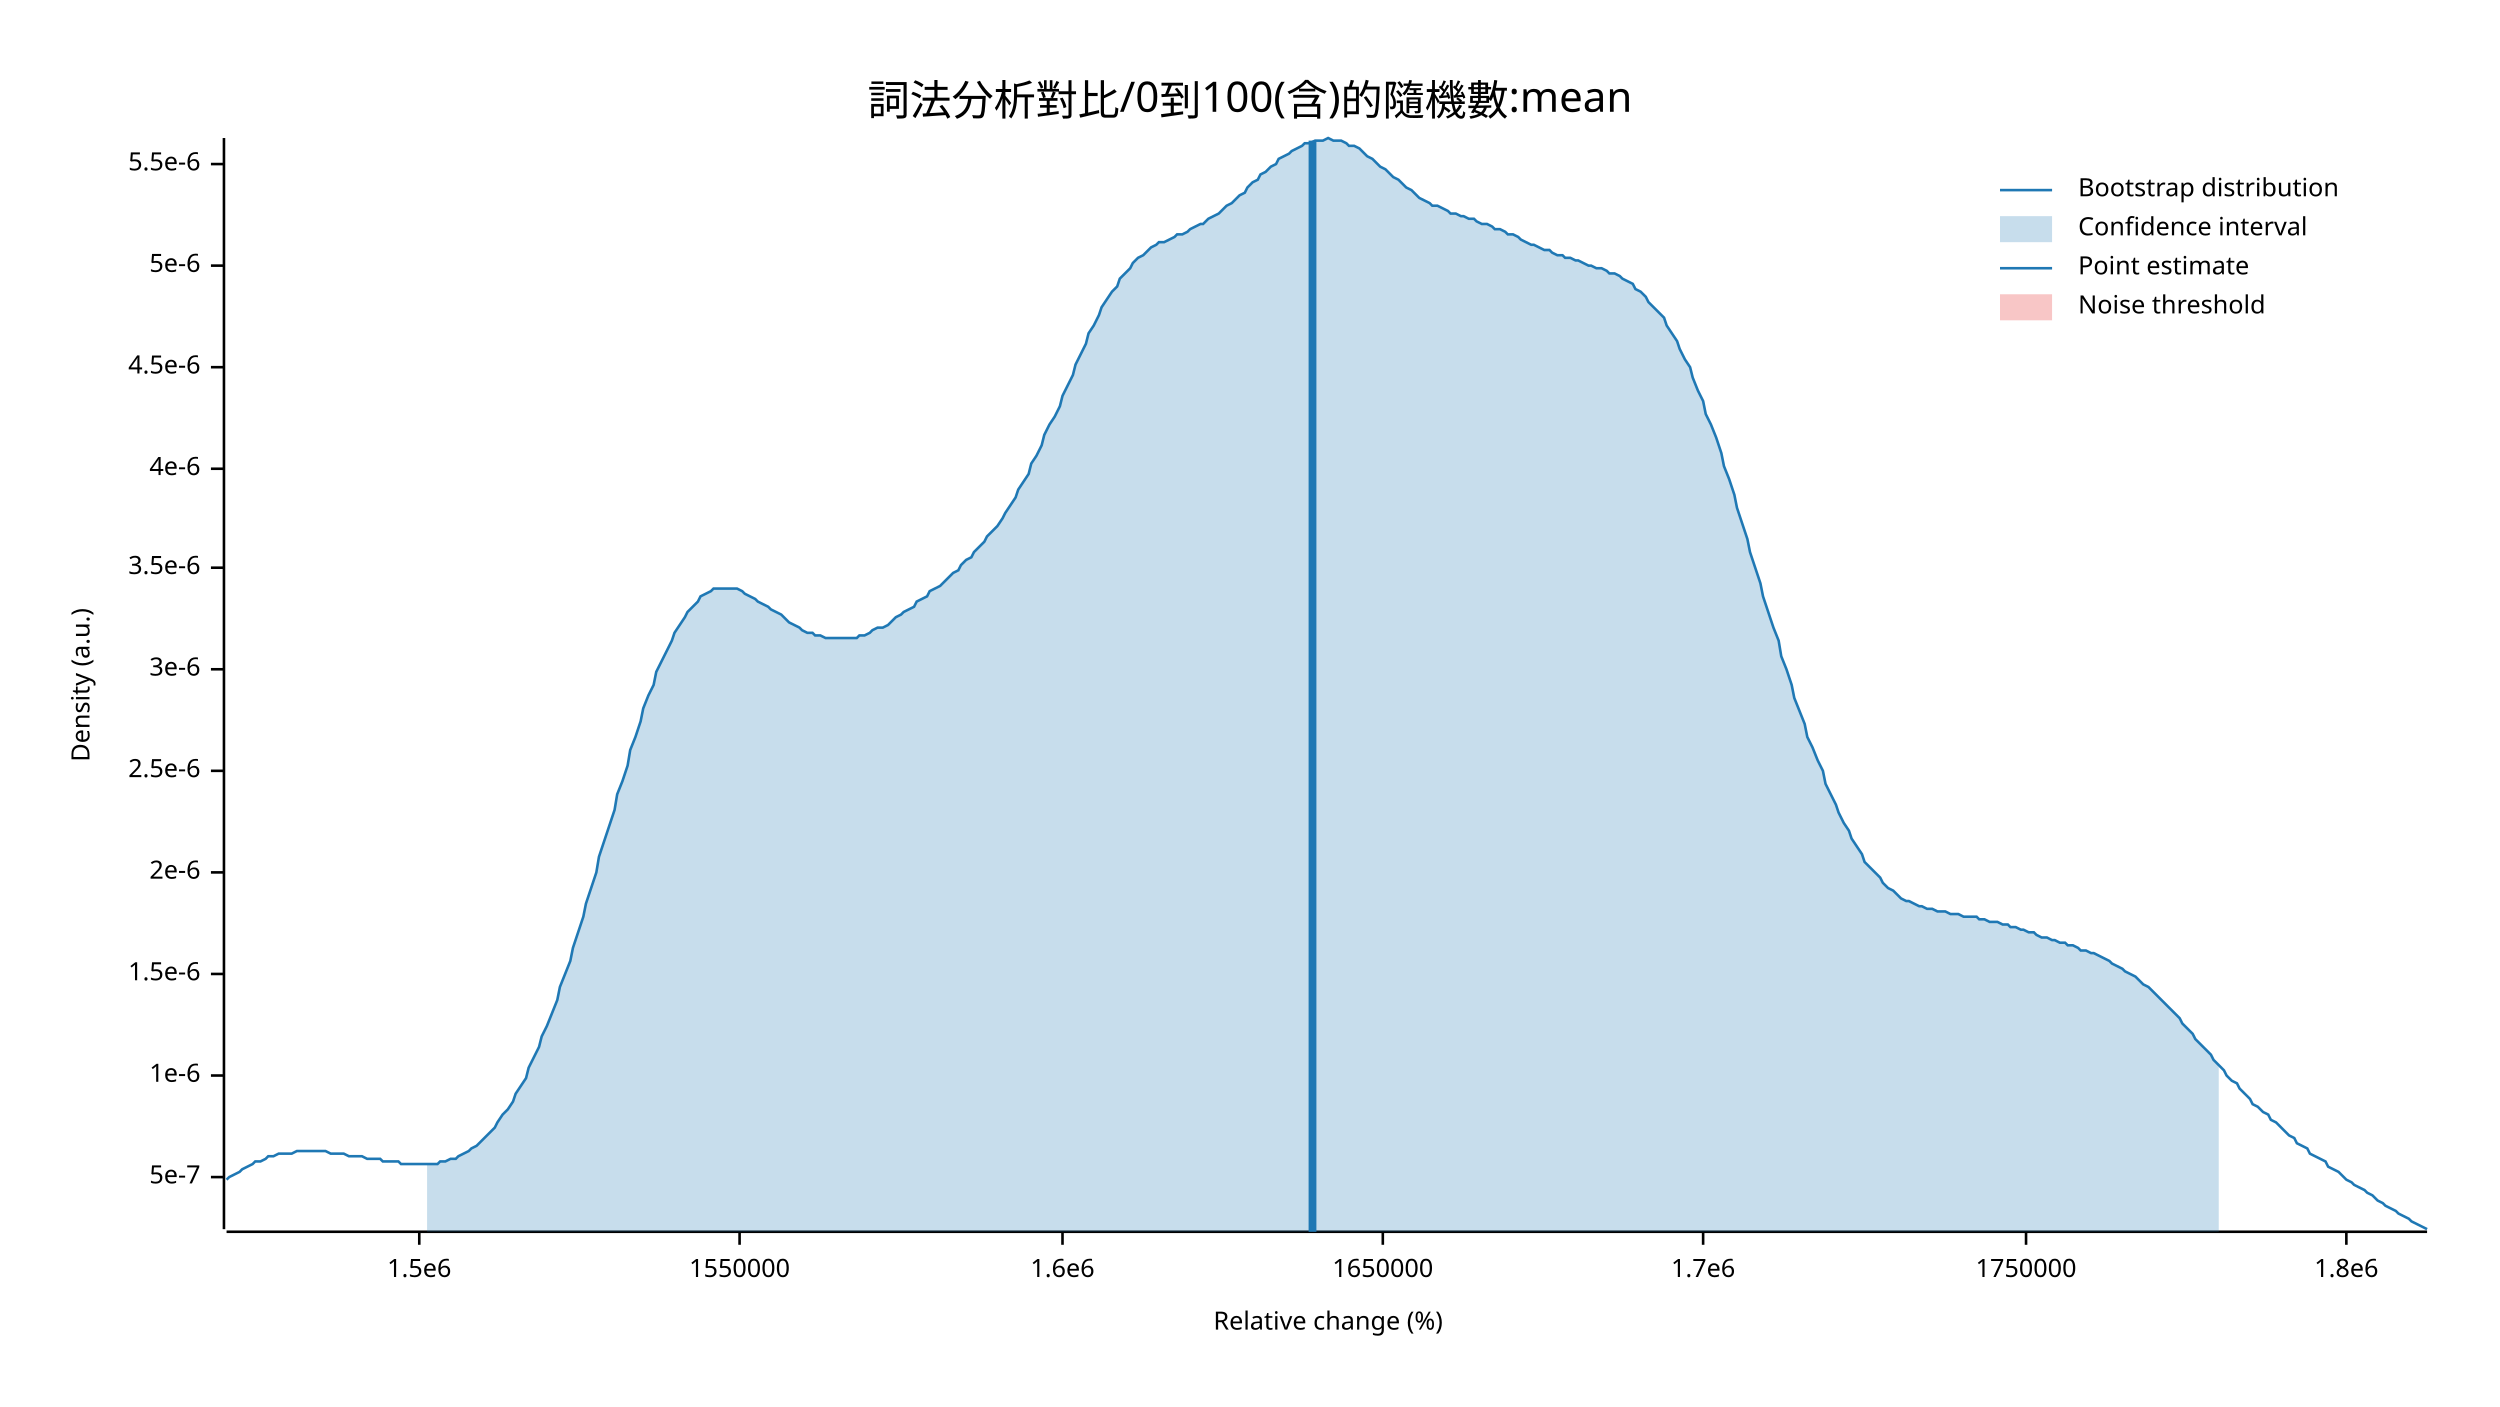
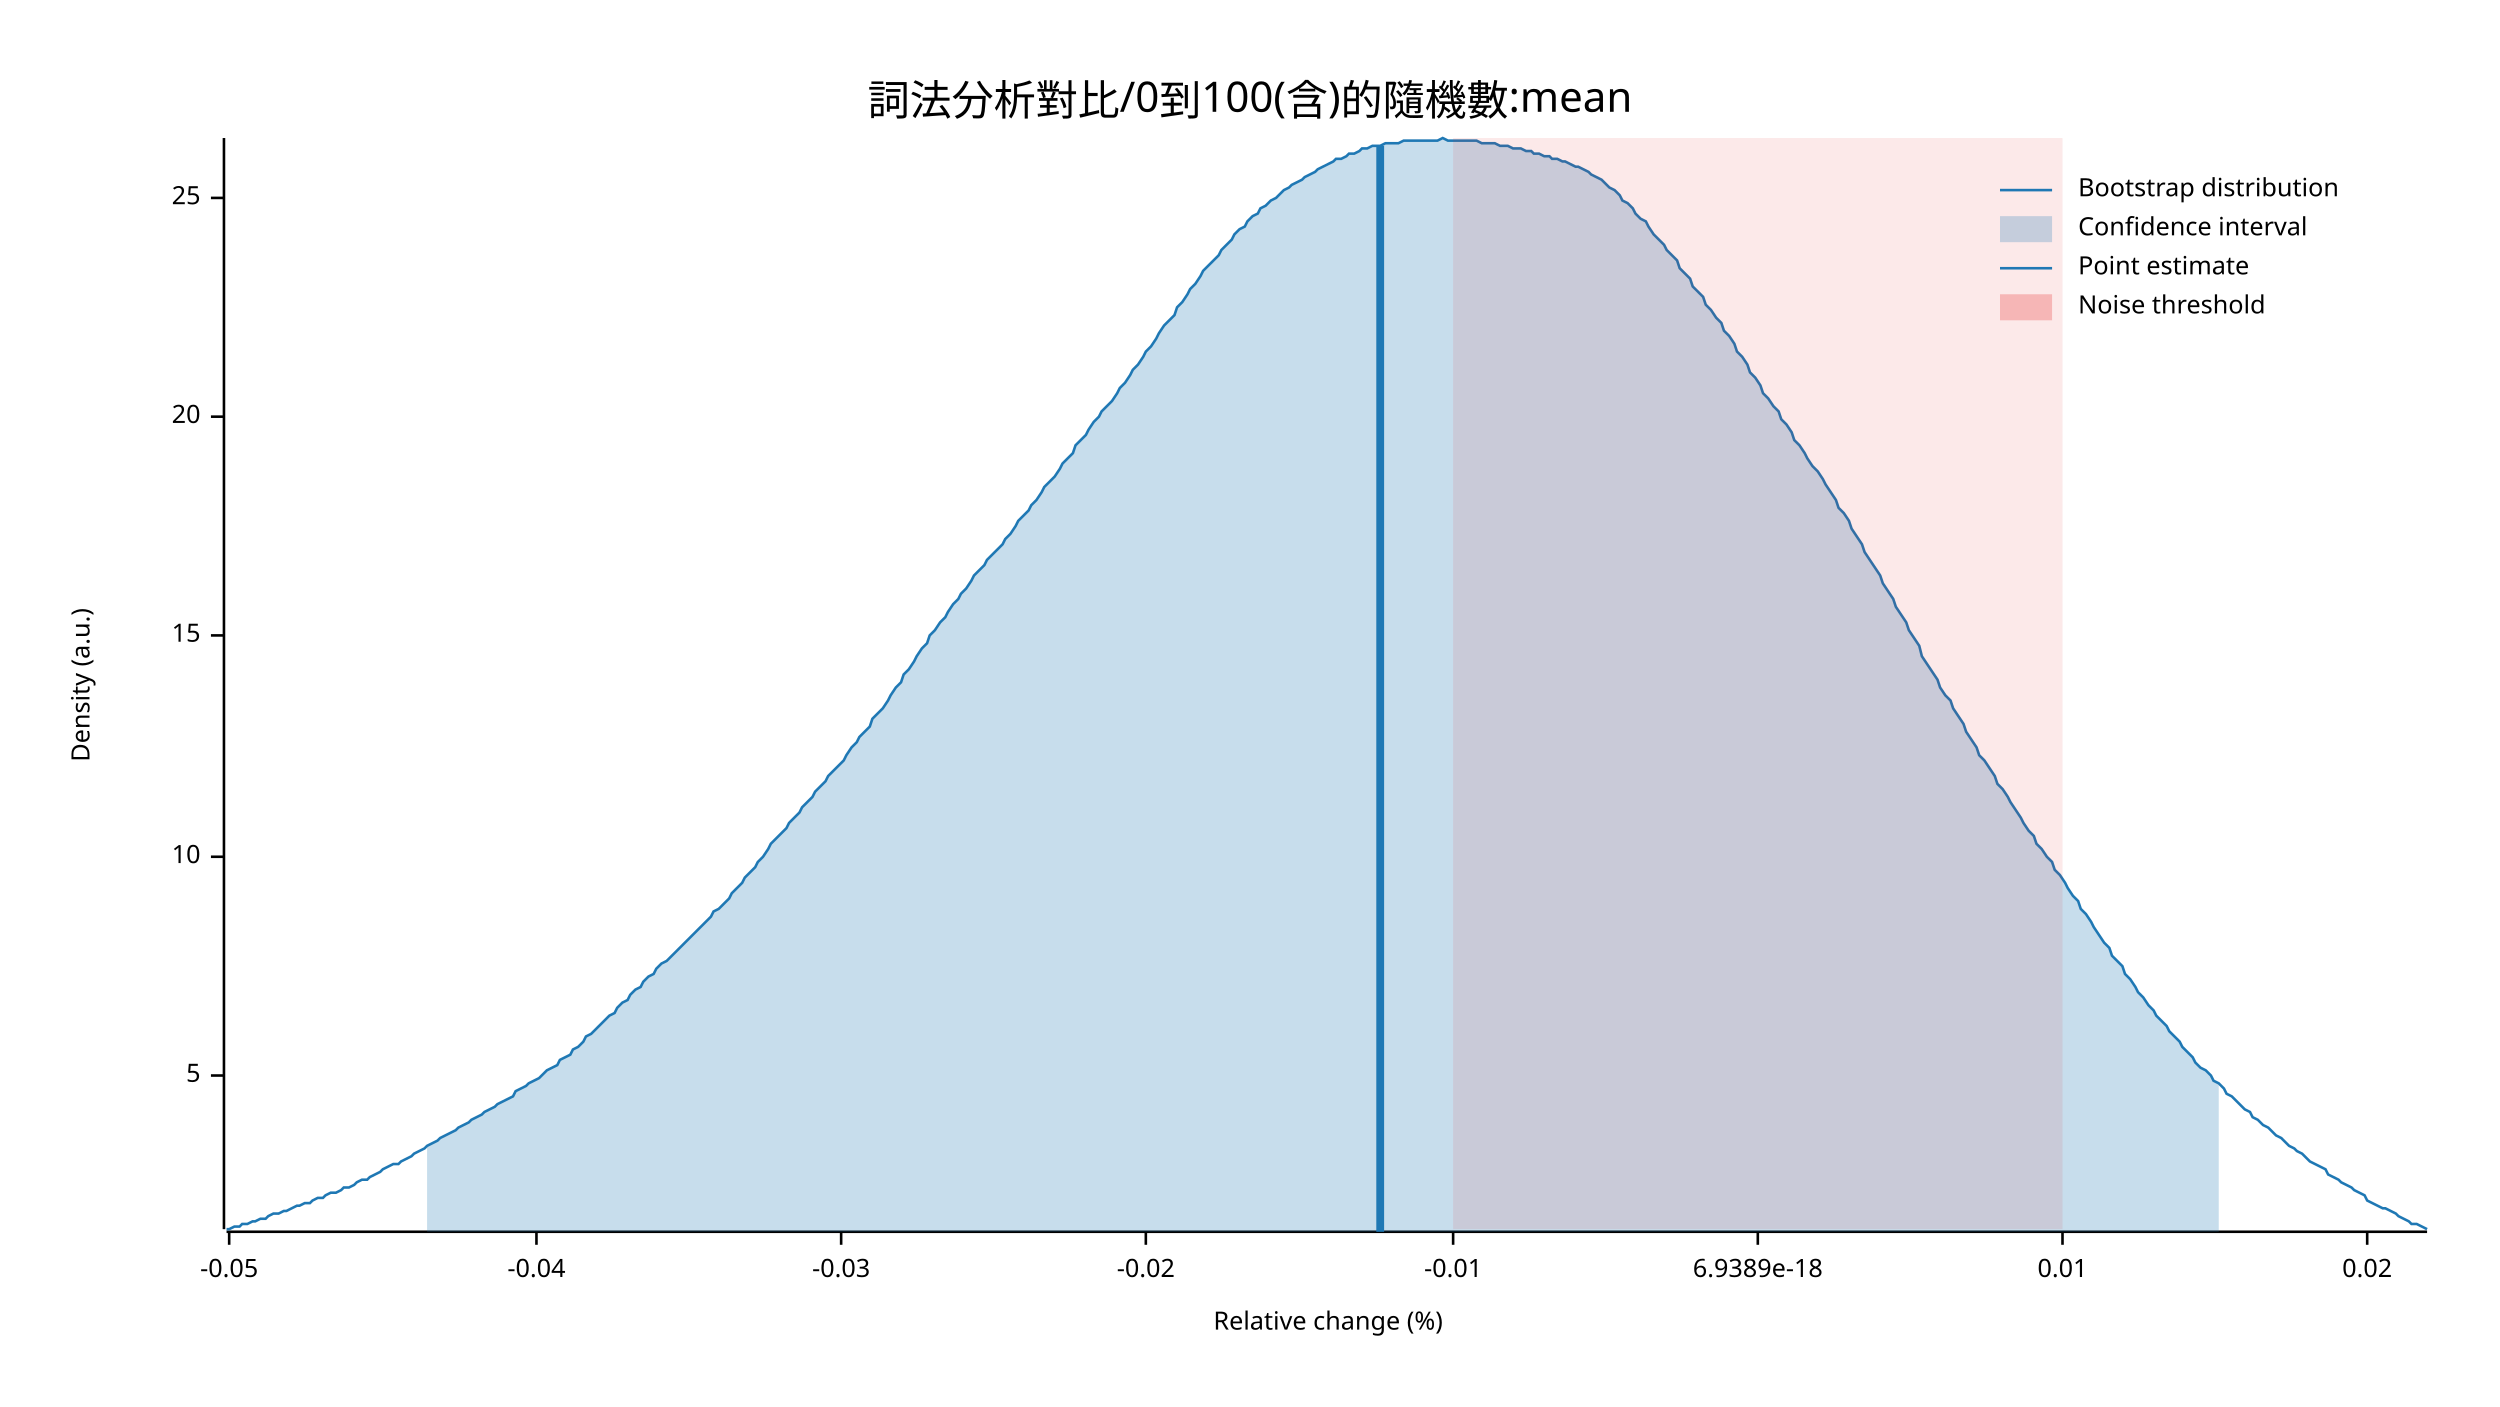
<svg xmlns="http://www.w3.org/2000/svg" width="960" height="540" viewBox="0 0 960 540">
  <text x="480" y="32" dy="0.76em" text-anchor="middle" font-family="sans-serif" font-size="16.129" opacity="1" fill="#000000">
詞法分析對比/0到100(含)的隨機數:mean
</text>
  <text x="27" y="263" dy="0.76em" text-anchor="middle" font-family="sans-serif" font-size="9.677" opacity="1" fill="#000000" transform="rotate(270, 27, 263)">
Density (a.u.)
</text>
  <text x="510" y="513" dy="-0.5ex" text-anchor="middle" font-family="sans-serif" font-size="9.677" opacity="1" fill="#000000">
Relative change (%)
</text>
  <polyline fill="none" opacity="1" stroke="#000000" stroke-width="1" points="86,53 86,472 " />
-   <text x="77" y="452" dy="0.5ex" text-anchor="end" font-family="sans-serif" font-size="9.677" opacity="1" fill="#000000">
- 5e-7
- </text>
-   <polyline fill="none" opacity="1" stroke="#000000" stroke-width="1" points="81,452 86,452 " />
  <text x="77" y="413" dy="0.5ex" text-anchor="end" font-family="sans-serif" font-size="9.677" opacity="1" fill="#000000">
- 1e-6
+ 5
</text>
  <polyline fill="none" opacity="1" stroke="#000000" stroke-width="1" points="81,413 86,413 " />
-   <text x="77" y="374" dy="0.5ex" text-anchor="end" font-family="sans-serif" font-size="9.677" opacity="1" fill="#000000">
- 1.5e-6
+   <text x="77" y="329" dy="0.5ex" text-anchor="end" font-family="sans-serif" font-size="9.677" opacity="1" fill="#000000">
+ 10
</text>
-   <polyline fill="none" opacity="1" stroke="#000000" stroke-width="1" points="81,374 86,374 " />
-   <text x="77" y="335" dy="0.5ex" text-anchor="end" font-family="sans-serif" font-size="9.677" opacity="1" fill="#000000">
- 2e-6
+   <polyline fill="none" opacity="1" stroke="#000000" stroke-width="1" points="81,329 86,329 " />
+   <text x="77" y="244" dy="0.5ex" text-anchor="end" font-family="sans-serif" font-size="9.677" opacity="1" fill="#000000">
+ 15
</text>
-   <polyline fill="none" opacity="1" stroke="#000000" stroke-width="1" points="81,335 86,335 " />
-   <text x="77" y="296" dy="0.5ex" text-anchor="end" font-family="sans-serif" font-size="9.677" opacity="1" fill="#000000">
- 2.5e-6
+   <polyline fill="none" opacity="1" stroke="#000000" stroke-width="1" points="81,244 86,244 " />
+   <text x="77" y="160" dy="0.5ex" text-anchor="end" font-family="sans-serif" font-size="9.677" opacity="1" fill="#000000">
+ 20
</text>
-   <polyline fill="none" opacity="1" stroke="#000000" stroke-width="1" points="81,296 86,296 " />
-   <text x="77" y="257" dy="0.5ex" text-anchor="end" font-family="sans-serif" font-size="9.677" opacity="1" fill="#000000">
- 3e-6
+   <polyline fill="none" opacity="1" stroke="#000000" stroke-width="1" points="81,160 86,160 " />
+   <text x="77" y="76" dy="0.5ex" text-anchor="end" font-family="sans-serif" font-size="9.677" opacity="1" fill="#000000">
+ 25
</text>
-   <polyline fill="none" opacity="1" stroke="#000000" stroke-width="1" points="81,257 86,257 " />
-   <text x="77" y="218" dy="0.5ex" text-anchor="end" font-family="sans-serif" font-size="9.677" opacity="1" fill="#000000">
- 3.5e-6
+   <polyline fill="none" opacity="1" stroke="#000000" stroke-width="1" points="81,76 86,76 " />
+   <polyline fill="none" opacity="1" stroke="#000000" stroke-width="1" points="87,473 932,473 " />
+   <text x="88" y="483" dy="0.76em" text-anchor="middle" font-family="sans-serif" font-size="9.677" opacity="1" fill="#000000">
+ -0.05
</text>
-   <polyline fill="none" opacity="1" stroke="#000000" stroke-width="1" points="81,218 86,218 " />
-   <text x="77" y="180" dy="0.5ex" text-anchor="end" font-family="sans-serif" font-size="9.677" opacity="1" fill="#000000">
- 4e-6
+   <polyline fill="none" opacity="1" stroke="#000000" stroke-width="1" points="88,473 88,478 " />
+   <text x="206" y="483" dy="0.76em" text-anchor="middle" font-family="sans-serif" font-size="9.677" opacity="1" fill="#000000">
+ -0.04
</text>
-   <polyline fill="none" opacity="1" stroke="#000000" stroke-width="1" points="81,180 86,180 " />
-   <text x="77" y="141" dy="0.5ex" text-anchor="end" font-family="sans-serif" font-size="9.677" opacity="1" fill="#000000">
- 4.5e-6
+   <polyline fill="none" opacity="1" stroke="#000000" stroke-width="1" points="206,473 206,478 " />
+   <text x="323" y="483" dy="0.76em" text-anchor="middle" font-family="sans-serif" font-size="9.677" opacity="1" fill="#000000">
+ -0.03
</text>
-   <polyline fill="none" opacity="1" stroke="#000000" stroke-width="1" points="81,141 86,141 " />
-   <text x="77" y="102" dy="0.5ex" text-anchor="end" font-family="sans-serif" font-size="9.677" opacity="1" fill="#000000">
- 5e-6
+   <polyline fill="none" opacity="1" stroke="#000000" stroke-width="1" points="323,473 323,478 " />
+   <text x="440" y="483" dy="0.76em" text-anchor="middle" font-family="sans-serif" font-size="9.677" opacity="1" fill="#000000">
+ -0.02
</text>
-   <polyline fill="none" opacity="1" stroke="#000000" stroke-width="1" points="81,102 86,102 " />
-   <text x="77" y="63" dy="0.5ex" text-anchor="end" font-family="sans-serif" font-size="9.677" opacity="1" fill="#000000">
- 5.5e-6
+   <polyline fill="none" opacity="1" stroke="#000000" stroke-width="1" points="440,473 440,478 " />
+   <text x="558" y="483" dy="0.76em" text-anchor="middle" font-family="sans-serif" font-size="9.677" opacity="1" fill="#000000">
+ -0.01
</text>
-   <polyline fill="none" opacity="1" stroke="#000000" stroke-width="1" points="81,63 86,63 " />
-   <polyline fill="none" opacity="1" stroke="#000000" stroke-width="1" points="87,473 932,473 " />
-   <text x="161" y="483" dy="0.76em" text-anchor="middle" font-family="sans-serif" font-size="9.677" opacity="1" fill="#000000">
- 1.5e6
+   <polyline fill="none" opacity="1" stroke="#000000" stroke-width="1" points="558,473 558,478 " />
+   <text x="675" y="483" dy="0.76em" text-anchor="middle" font-family="sans-serif" font-size="9.677" opacity="1" fill="#000000">
+ 6.9389e-18
</text>
-   <polyline fill="none" opacity="1" stroke="#000000" stroke-width="1" points="161,473 161,478 " />
-   <text x="284" y="483" dy="0.76em" text-anchor="middle" font-family="sans-serif" font-size="9.677" opacity="1" fill="#000000">
- 1550000
+   <polyline fill="none" opacity="1" stroke="#000000" stroke-width="1" points="675,473 675,478 " />
+   <text x="792" y="483" dy="0.76em" text-anchor="middle" font-family="sans-serif" font-size="9.677" opacity="1" fill="#000000">
+ 0.01
</text>
-   <polyline fill="none" opacity="1" stroke="#000000" stroke-width="1" points="284,473 284,478 " />
-   <text x="408" y="483" dy="0.76em" text-anchor="middle" font-family="sans-serif" font-size="9.677" opacity="1" fill="#000000">
- 1.6e6
+   <polyline fill="none" opacity="1" stroke="#000000" stroke-width="1" points="792,473 792,478 " />
+   <text x="909" y="483" dy="0.76em" text-anchor="middle" font-family="sans-serif" font-size="9.677" opacity="1" fill="#000000">
+ 0.02
</text>
-   <polyline fill="none" opacity="1" stroke="#000000" stroke-width="1" points="408,473 408,478 " />
-   <text x="531" y="483" dy="0.76em" text-anchor="middle" font-family="sans-serif" font-size="9.677" opacity="1" fill="#000000">
- 1650000
- </text>
-   <polyline fill="none" opacity="1" stroke="#000000" stroke-width="1" points="531,473 531,478 " />
-   <text x="654" y="483" dy="0.76em" text-anchor="middle" font-family="sans-serif" font-size="9.677" opacity="1" fill="#000000">
- 1.7e6
- </text>
-   <polyline fill="none" opacity="1" stroke="#000000" stroke-width="1" points="654,473 654,478 " />
-   <text x="778" y="483" dy="0.76em" text-anchor="middle" font-family="sans-serif" font-size="9.677" opacity="1" fill="#000000">
- 1750000
- </text>
-   <polyline fill="none" opacity="1" stroke="#000000" stroke-width="1" points="778,473 778,478 " />
-   <text x="901" y="483" dy="0.76em" text-anchor="middle" font-family="sans-serif" font-size="9.677" opacity="1" fill="#000000">
- 1.8e6
- </text>
-   <polyline fill="none" opacity="1" stroke="#000000" stroke-width="1" points="901,473 901,478 " />
-   <polyline fill="none" opacity="1" stroke="#1F78B4" stroke-width="1" points="87,453 88,452 90,451 92,450 93,449 95,448 97,447 98,446 100,446 102,445 103,444 105,444 107,443 109,443 110,443 112,443 114,442 115,442 117,442 119,442 120,442 122,442 124,442 125,442 127,443 129,443 131,443 132,443 134,444 136,444 137,444 139,444 141,445 142,445 144,445 146,445 147,446 149,446 151,446 153,446 154,447 156,447 158,447 159,447 161,447 163,447 164,447 166,447 168,447 169,446 171,446 173,445 175,445 176,444 178,443 180,442 181,441 183,440 185,438 186,437 188,435 190,433 191,431 193,428 195,426 197,423 198,420 200,417 202,414 203,410 205,406 207,402 208,398 210,394 212,389 214,384 215,379 217,374 219,369 220,364 222,358 224,352 225,347 227,341 229,335 230,329 232,323 234,317 236,311 237,305 239,300 241,294 242,288 244,283 246,277 247,272 249,267 251,263 252,258 254,254 256,250 258,246 259,243 261,240 263,237 264,235 266,233 268,231 269,229 271,228 273,227 274,226 276,226 278,226 280,226 281,226 283,226 285,227 286,228 288,229 290,230 291,231 293,232 295,233 296,234 298,235 300,236 302,238 303,239 305,240 307,241 308,242 310,243 312,243 313,244 315,244 317,245 318,245 320,245 322,245 324,245 325,245 327,245 329,245 330,244 332,244 334,243 335,242 337,241 339,241 341,240 342,239 344,237 346,236 347,235 349,234 351,233 352,231 354,230 356,229 357,227 359,226 361,225 363,223 364,222 366,220 368,219 369,217 371,215 373,214 374,212 376,210 378,208 379,206 381,204 383,202 385,199 386,197 388,194 390,191 391,188 393,185 395,182 396,178 398,175 400,171 401,167 403,163 405,160 407,156 408,152 410,148 412,144 413,140 415,136 417,132 418,128 420,125 422,121 423,118 425,115 427,112 429,110 430,107 432,105 434,103 435,101 437,99 439,98 440,97 442,95 444,94 445,93 447,93 449,92 451,91 452,90 454,90 456,89 457,88 459,87 461,86 462,86 464,84 466,83 468,82 469,81 471,79 473,78 474,77 476,75 478,74 479,72 481,70 483,69 484,67 486,66 488,64 490,63 491,61 493,60 495,59 496,58 498,57 500,56 501,55 503,55 505,54 506,54 508,54 510,53 512,54 513,54 515,54 517,55 518,56 520,56 522,57 523,58 525,60 527,61 528,62 530,64 532,65 534,67 535,68 537,69 539,71 540,72 542,73 544,75 545,76 547,77 549,78 550,79 552,79 554,80 556,81 557,82 559,82 561,83 562,83 564,84 566,84 567,85 569,86 571,86 573,87 574,88 576,88 578,89 579,90 581,90 583,91 584,92 586,93 588,94 589,94 591,95 593,96 595,96 596,97 598,98 600,98 601,99 603,99 605,100 606,100 608,101 610,102 611,102 613,103 615,103 617,104 618,105 620,105 622,106 623,107 625,108 627,109 628,111 630,112 632,114 633,116 635,118 637,120 639,122 640,125 642,128 644,131 645,134 647,138 649,141 650,145 652,150 654,154 655,159 657,163 659,168 661,174 662,179 664,184 666,190 667,195 669,201 671,207 672,212 674,218 676,224 677,229 679,235 681,241 683,246 684,252 686,257 688,263 689,268 691,273 693,278 694,283 696,287 698,292 700,296 701,301 703,305 705,309 706,312 708,316 710,319 711,322 713,325 715,328 716,331 718,333 720,335 722,337 723,339 725,341 727,342 728,343 730,345 732,346 733,346 735,347 737,348 738,348 740,349 742,349 744,350 745,350 747,350 749,351 750,351 752,351 754,352 755,352 757,352 759,352 760,353 762,353 764,354 766,354 767,354 769,355 771,355 772,356 774,356 776,357 777,357 779,358 781,358 782,359 784,360 786,360 788,361 789,361 791,362 793,362 794,363 796,363 798,364 799,365 801,365 803,366 804,366 806,367 808,368 810,369 811,370 813,371 815,372 816,373 818,374 820,375 821,376 823,378 825,379 827,381 828,382 830,384 832,386 833,387 835,389 837,391 838,393 840,395 842,397 843,399 845,401 847,403 849,405 850,407 852,409 854,411 855,413 857,415 859,416 860,418 862,420 864,422 865,424 867,425 869,427 871,428 872,430 874,431 876,433 877,434 879,436 881,437 882,439 884,440 886,441 887,443 889,444 891,445 893,446 894,448 896,449 898,450 899,451 901,453 903,454 904,455 906,456 908,457 909,458 911,459 913,461 915,462 916,463 918,464 920,465 921,466 923,467 925,468 926,469 928,470 930,471 932,472 " />
-   <polygon opacity="0.25" fill="#1F78B4" points="164,447 166,447 168,447 169,446 171,446 173,445 175,445 176,444 178,443 180,442 181,441 183,440 185,438 186,437 188,435 190,433 191,431 193,428 195,426 197,423 198,420 200,417 202,414 203,410 205,406 207,402 208,398 210,394 212,389 214,384 215,379 217,374 219,369 220,364 222,358 224,352 225,347 227,341 229,335 230,329 232,323 234,317 236,311 237,305 239,300 241,294 242,288 244,283 246,277 247,272 249,267 251,263 252,258 254,254 256,250 258,246 259,243 261,240 263,237 264,235 266,233 268,231 269,229 271,228 273,227 274,226 276,226 278,226 280,226 281,226 283,226 285,227 286,228 288,229 290,230 291,231 293,232 295,233 296,234 298,235 300,236 302,238 303,239 305,240 307,241 308,242 310,243 312,243 313,244 315,244 317,245 318,245 320,245 322,245 324,245 325,245 327,245 329,245 330,244 332,244 334,243 335,242 337,241 339,241 341,240 342,239 344,237 346,236 347,235 349,234 351,233 352,231 354,230 356,229 357,227 359,226 361,225 363,223 364,222 366,220 368,219 369,217 371,215 373,214 374,212 376,210 378,208 379,206 381,204 383,202 385,199 386,197 388,194 390,191 391,188 393,185 395,182 396,178 398,175 400,171 401,167 403,163 405,160 407,156 408,152 410,148 412,144 413,140 415,136 417,132 418,128 420,125 422,121 423,118 425,115 427,112 429,110 430,107 432,105 434,103 435,101 437,99 439,98 440,97 442,95 444,94 445,93 447,93 449,92 451,91 452,90 454,90 456,89 457,88 459,87 461,86 462,86 464,84 466,83 468,82 469,81 471,79 473,78 474,77 476,75 478,74 479,72 481,70 483,69 484,67 486,66 488,64 490,63 491,61 493,60 495,59 496,58 498,57 500,56 501,55 503,55 505,54 506,54 508,54 510,53 512,54 513,54 515,54 517,55 518,56 520,56 522,57 523,58 525,60 527,61 528,62 530,64 532,65 534,67 535,68 537,69 539,71 540,72 542,73 544,75 545,76 547,77 549,78 550,79 552,79 554,80 556,81 557,82 559,82 561,83 562,83 564,84 566,84 567,85 569,86 571,86 573,87 574,88 576,88 578,89 579,90 581,90 583,91 584,92 586,93 588,94 589,94 591,95 593,96 595,96 596,97 598,98 600,98 601,99 603,99 605,100 606,100 608,101 610,102 611,102 613,103 615,103 617,104 618,105 620,105 622,106 623,107 625,108 627,109 628,111 630,112 632,114 633,116 635,118 637,120 639,122 640,125 642,128 644,131 645,134 647,138 649,141 650,145 652,150 654,154 655,159 657,163 659,168 661,174 662,179 664,184 666,190 667,195 669,201 671,207 672,212 674,218 676,224 677,229 679,235 681,241 683,246 684,252 686,257 688,263 689,268 691,273 693,278 694,283 696,287 698,292 700,296 701,301 703,305 705,309 706,312 708,316 710,319 711,322 713,325 715,328 716,331 718,333 720,335 722,337 723,339 725,341 727,342 728,343 730,345 732,346 733,346 735,347 737,348 738,348 740,349 742,349 744,350 745,350 747,350 749,351 750,351 752,351 754,352 755,352 757,352 759,352 760,353 762,353 764,354 766,354 767,354 769,355 771,355 772,356 774,356 776,357 777,357 779,358 781,358 782,359 784,360 786,360 788,361 789,361 791,362 793,362 794,363 796,363 798,364 799,365 801,365 803,366 804,366 806,367 808,368 810,369 811,370 813,371 815,372 816,373 818,374 820,375 821,376 823,378 825,379 827,381 828,382 830,384 832,386 833,387 835,389 837,391 838,393 840,395 842,397 843,399 845,401 847,403 849,405 850,407 852,409 852,473 164,473 " />
-   <polyline fill="none" opacity="1" stroke="#1F78B4" stroke-width="3" points="504,473 504,54 " />
-   <rect x="509" y="53" width="0" height="419" opacity="0.1" fill="#E31A1C" stroke="none" />
+   <polyline fill="none" opacity="1" stroke="#000000" stroke-width="1" points="909,473 909,478 " />
+   <polyline fill="none" opacity="1" stroke="#1F78B4" stroke-width="1" points="87,472 88,472 90,471 92,471 93,470 95,470 97,469 98,469 100,468 102,468 103,467 105,466 107,466 109,465 110,465 112,464 114,463 115,463 117,462 119,462 120,461 122,460 124,460 125,459 127,458 129,458 131,457 132,456 134,456 136,455 137,454 139,453 141,453 142,452 144,451 146,450 147,449 149,448 151,447 153,447 154,446 156,445 158,444 159,443 161,442 163,441 164,440 166,439 168,438 169,437 171,436 173,435 175,434 176,433 178,432 180,431 181,430 183,429 185,428 186,427 188,426 190,425 191,424 193,423 195,422 197,421 198,419 200,418 202,417 203,416 205,415 207,414 208,413 210,411 212,410 214,409 215,407 217,406 219,405 220,403 222,402 224,400 225,398 227,397 229,395 230,394 232,392 234,390 236,389 237,387 239,385 241,384 242,382 244,380 246,379 247,377 249,375 251,374 252,372 254,370 256,369 258,367 259,366 261,364 263,362 264,361 266,359 268,357 269,356 271,354 273,352 274,350 276,349 278,347 280,345 281,343 283,341 285,339 286,337 288,335 290,333 291,331 293,329 295,326 296,324 298,322 300,320 302,318 303,316 305,314 307,312 308,310 310,308 312,306 313,304 315,302 317,300 318,298 320,296 322,294 324,292 325,290 327,287 329,285 330,283 332,281 334,279 335,276 337,274 339,272 341,269 342,267 344,264 346,262 347,259 349,257 351,254 352,252 354,249 356,247 357,244 359,242 361,239 363,237 364,235 366,232 368,230 369,228 371,226 373,223 374,221 376,219 378,217 379,215 381,213 383,211 385,209 386,207 388,205 390,202 391,200 393,198 395,196 396,194 398,192 400,189 401,187 403,185 405,183 407,180 408,178 410,176 412,174 413,171 415,169 417,167 418,165 420,162 422,160 423,158 425,156 427,154 429,151 430,149 432,147 434,144 435,142 437,140 439,137 440,135 442,133 444,130 445,128 447,125 449,123 451,121 452,118 454,116 456,113 457,111 459,109 461,106 462,104 464,102 466,100 468,98 469,96 471,94 473,92 474,90 476,88 478,87 479,85 481,83 483,82 484,80 486,79 488,77 490,76 491,75 493,73 495,72 496,71 498,70 500,69 501,68 503,67 505,66 506,65 508,64 510,63 512,62 513,61 515,61 517,60 518,59 520,59 522,58 523,57 525,57 527,56 528,56 530,56 532,55 534,55 535,55 537,55 539,54 540,54 542,54 544,54 545,54 547,54 549,54 550,54 552,54 554,53 556,54 557,54 559,54 561,54 562,54 564,54 566,54 567,54 569,55 571,55 573,55 574,55 576,56 578,56 579,56 581,57 583,57 584,57 586,58 588,58 589,59 591,59 593,60 595,60 596,61 598,61 600,62 601,62 603,63 605,64 606,64 608,65 610,66 611,67 613,68 615,69 617,71 618,72 620,73 622,75 623,77 625,78 627,80 628,82 630,84 632,85 633,87 635,90 637,92 639,94 640,96 642,98 644,100 645,103 647,105 649,107 650,110 652,112 654,114 655,117 657,119 659,122 661,124 662,127 664,129 666,132 667,135 669,137 671,140 672,143 674,145 676,148 677,151 679,153 681,156 683,158 684,161 686,163 688,166 689,169 691,171 693,174 694,176 696,179 698,181 700,184 701,186 703,189 705,192 706,195 708,197 710,200 711,203 713,206 715,209 716,212 718,215 720,218 722,221 723,224 725,227 727,230 728,233 730,236 732,239 733,242 735,245 737,248 738,252 740,255 742,258 744,261 745,264 747,267 749,269 750,272 752,275 754,278 755,281 757,284 759,287 760,290 762,292 764,295 766,298 767,301 769,303 771,306 772,308 774,311 776,314 777,316 779,319 781,321 782,324 784,326 786,329 788,331 789,334 791,336 793,339 794,341 796,344 798,346 799,349 801,351 803,354 804,356 806,359 808,362 810,364 811,367 813,369 815,371 816,374 818,376 820,379 821,381 823,383 825,386 827,388 828,390 830,392 832,394 833,396 835,398 837,400 838,402 840,404 842,406 843,408 845,410 847,411 849,413 850,415 852,416 854,418 855,420 857,421 859,423 860,424 862,426 864,427 865,429 867,430 869,432 871,433 872,434 874,436 876,437 877,438 879,440 881,441 882,442 884,443 886,445 887,446 889,447 891,448 893,449 894,451 896,452 898,453 899,454 901,455 903,456 904,457 906,458 908,459 909,461 911,462 913,463 915,464 916,464 918,465 920,466 921,467 923,468 925,469 926,470 928,470 930,471 932,472 " />
+   <polygon opacity="0.25" fill="#1F78B4" points="164,440 166,439 168,438 169,437 171,436 173,435 175,434 176,433 178,432 180,431 181,430 183,429 185,428 186,427 188,426 190,425 191,424 193,423 195,422 197,421 198,419 200,418 202,417 203,416 205,415 207,414 208,413 210,411 212,410 214,409 215,407 217,406 219,405 220,403 222,402 224,400 225,398 227,397 229,395 230,394 232,392 234,390 236,389 237,387 239,385 241,384 242,382 244,380 246,379 247,377 249,375 251,374 252,372 254,370 256,369 258,367 259,366 261,364 263,362 264,361 266,359 268,357 269,356 271,354 273,352 274,350 276,349 278,347 280,345 281,343 283,341 285,339 286,337 288,335 290,333 291,331 293,329 295,326 296,324 298,322 300,320 302,318 303,316 305,314 307,312 308,310 310,308 312,306 313,304 315,302 317,300 318,298 320,296 322,294 324,292 325,290 327,287 329,285 330,283 332,281 334,279 335,276 337,274 339,272 341,269 342,267 344,264 346,262 347,259 349,257 351,254 352,252 354,249 356,247 357,244 359,242 361,239 363,237 364,235 366,232 368,230 369,228 371,226 373,223 374,221 376,219 378,217 379,215 381,213 383,211 385,209 386,207 388,205 390,202 391,200 393,198 395,196 396,194 398,192 400,189 401,187 403,185 405,183 407,180 408,178 410,176 412,174 413,171 415,169 417,167 418,165 420,162 422,160 423,158 425,156 427,154 429,151 430,149 432,147 434,144 435,142 437,140 439,137 440,135 442,133 444,130 445,128 447,125 449,123 451,121 452,118 454,116 456,113 457,111 459,109 461,106 462,104 464,102 466,100 468,98 469,96 471,94 473,92 474,90 476,88 478,87 479,85 481,83 483,82 484,80 486,79 488,77 490,76 491,75 493,73 495,72 496,71 498,70 500,69 501,68 503,67 505,66 506,65 508,64 510,63 512,62 513,61 515,61 517,60 518,59 520,59 522,58 523,57 525,57 527,56 528,56 530,56 532,55 534,55 535,55 537,55 539,54 540,54 542,54 544,54 545,54 547,54 549,54 550,54 552,54 554,53 556,54 557,54 559,54 561,54 562,54 564,54 566,54 567,54 569,55 571,55 573,55 574,55 576,56 578,56 579,56 581,57 583,57 584,57 586,58 588,58 589,59 591,59 593,60 595,60 596,61 598,61 600,62 601,62 603,63 605,64 606,64 608,65 610,66 611,67 613,68 615,69 617,71 618,72 620,73 622,75 623,77 625,78 627,80 628,82 630,84 632,85 633,87 635,90 637,92 639,94 640,96 642,98 644,100 645,103 647,105 649,107 650,110 652,112 654,114 655,117 657,119 659,122 661,124 662,127 664,129 666,132 667,135 669,137 671,140 672,143 674,145 676,148 677,151 679,153 681,156 683,158 684,161 686,163 688,166 689,169 691,171 693,174 694,176 696,179 698,181 700,184 701,186 703,189 705,192 706,195 708,197 710,200 711,203 713,206 715,209 716,212 718,215 720,218 722,221 723,224 725,227 727,230 728,233 730,236 732,239 733,242 735,245 737,248 738,252 740,255 742,258 744,261 745,264 747,267 749,269 750,272 752,275 754,278 755,281 757,284 759,287 760,290 762,292 764,295 766,298 767,301 769,303 771,306 772,308 774,311 776,314 777,316 779,319 781,321 782,324 784,326 786,329 788,331 789,334 791,336 793,339 794,341 796,344 798,346 799,349 801,351 803,354 804,356 806,359 808,362 810,364 811,367 813,369 815,371 816,374 818,376 820,379 821,381 823,383 825,386 827,388 828,390 830,392 832,394 833,396 835,398 837,400 838,402 840,404 842,406 843,408 845,410 847,411 849,413 850,415 852,416 852,473 164,473 " />
+   <polyline fill="none" opacity="1" stroke="#1F78B4" stroke-width="3" points="530,473 530,56 " />
+   <rect x="558" y="53" width="234" height="419" opacity="0.1" fill="#E31A1C" stroke="none" />
  <text x="798" y="68" dy="0.76em" text-anchor="start" font-family="sans-serif" font-size="9.677" opacity="1" fill="#000000">
Bootstrap distribution
</text>
  <text x="798" y="83" dy="0.76em" text-anchor="start" font-family="sans-serif" font-size="9.677" opacity="1" fill="#000000">
Confidence interval
</text>
  <text x="798" y="98" dy="0.76em" text-anchor="start" font-family="sans-serif" font-size="9.677" opacity="1" fill="#000000">
Point estimate
</text>
  <text x="798" y="113" dy="0.76em" text-anchor="start" font-family="sans-serif" font-size="9.677" opacity="1" fill="#000000">
Noise threshold
</text>
  <polyline fill="none" opacity="1" stroke="#1F78B4" stroke-width="1" points="768,73 788,73 " />
  <rect x="768" y="83" width="20" height="10" opacity="0.25" fill="#1F78B4" stroke="none" />
  <polyline fill="none" opacity="1" stroke="#1F78B4" stroke-width="1" points="768,103 788,103 " />
  <rect x="768" y="113" width="20" height="10" opacity="0.25" fill="#E31A1C" stroke="none" />
</svg>
